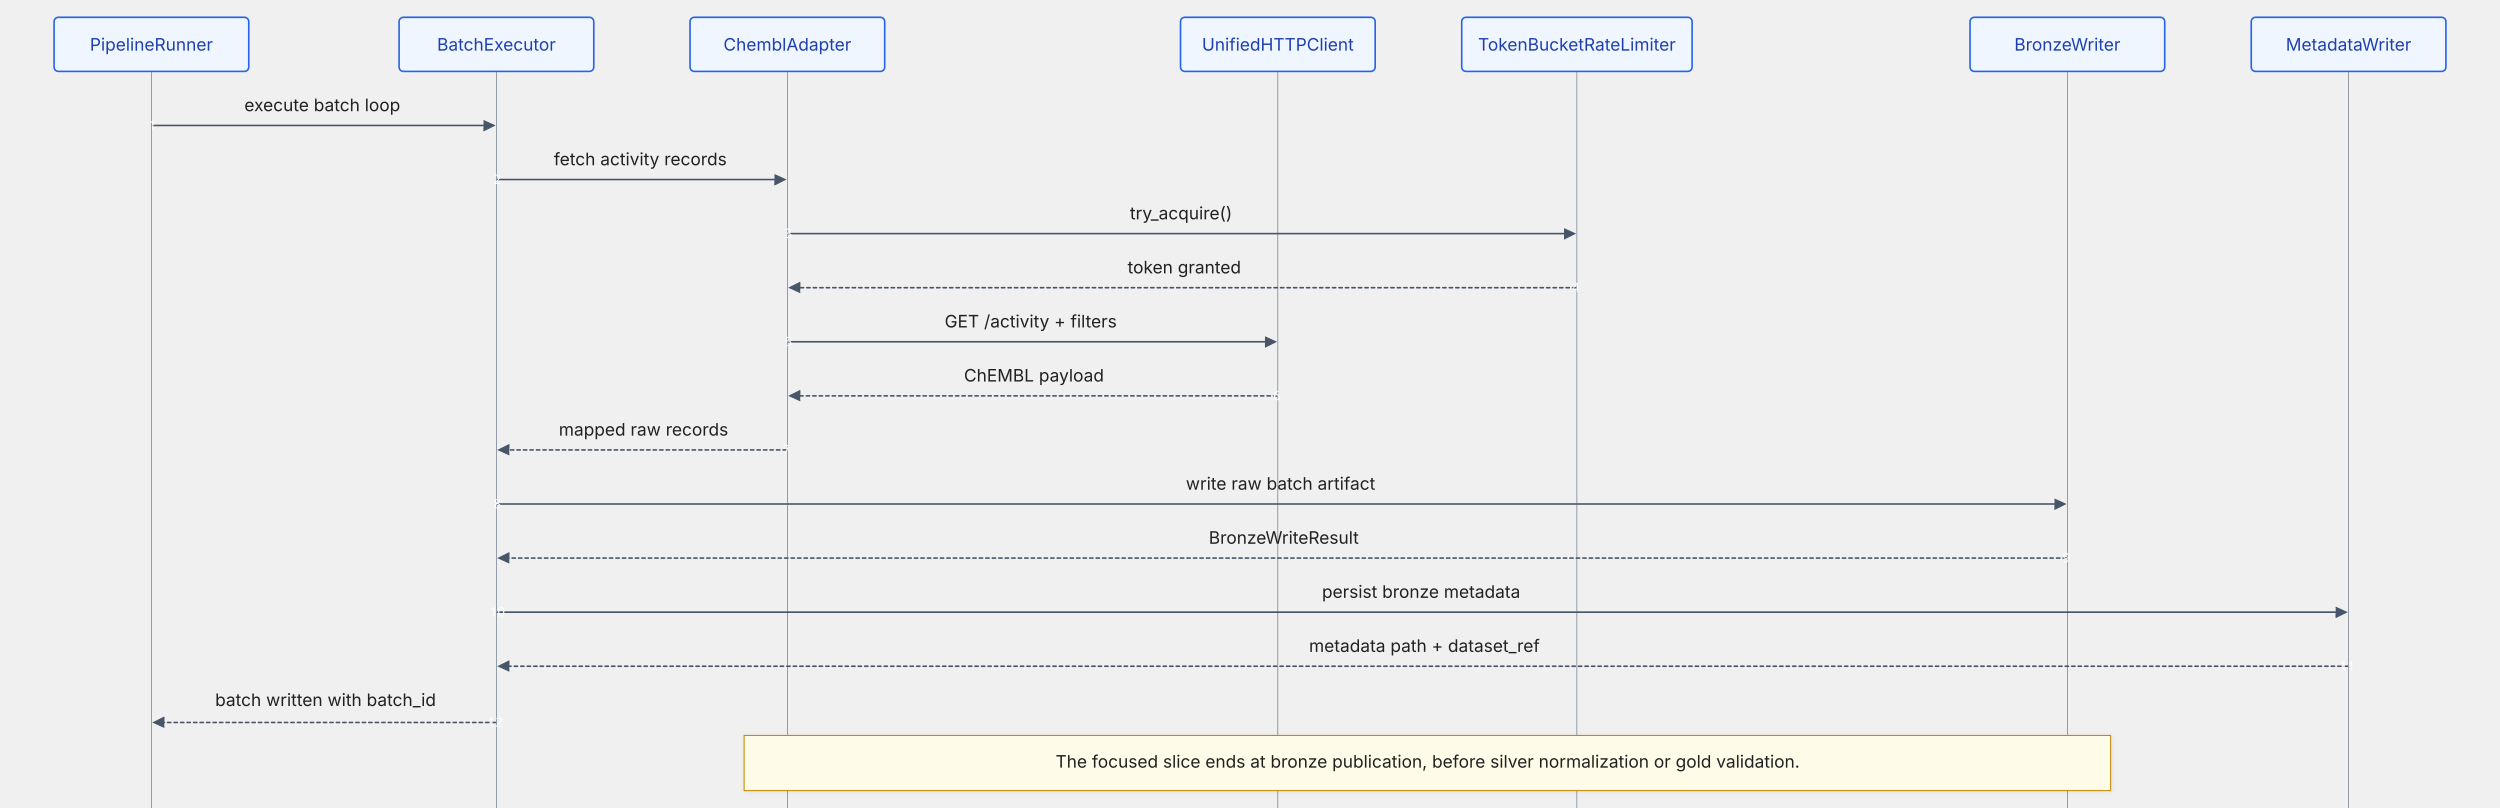
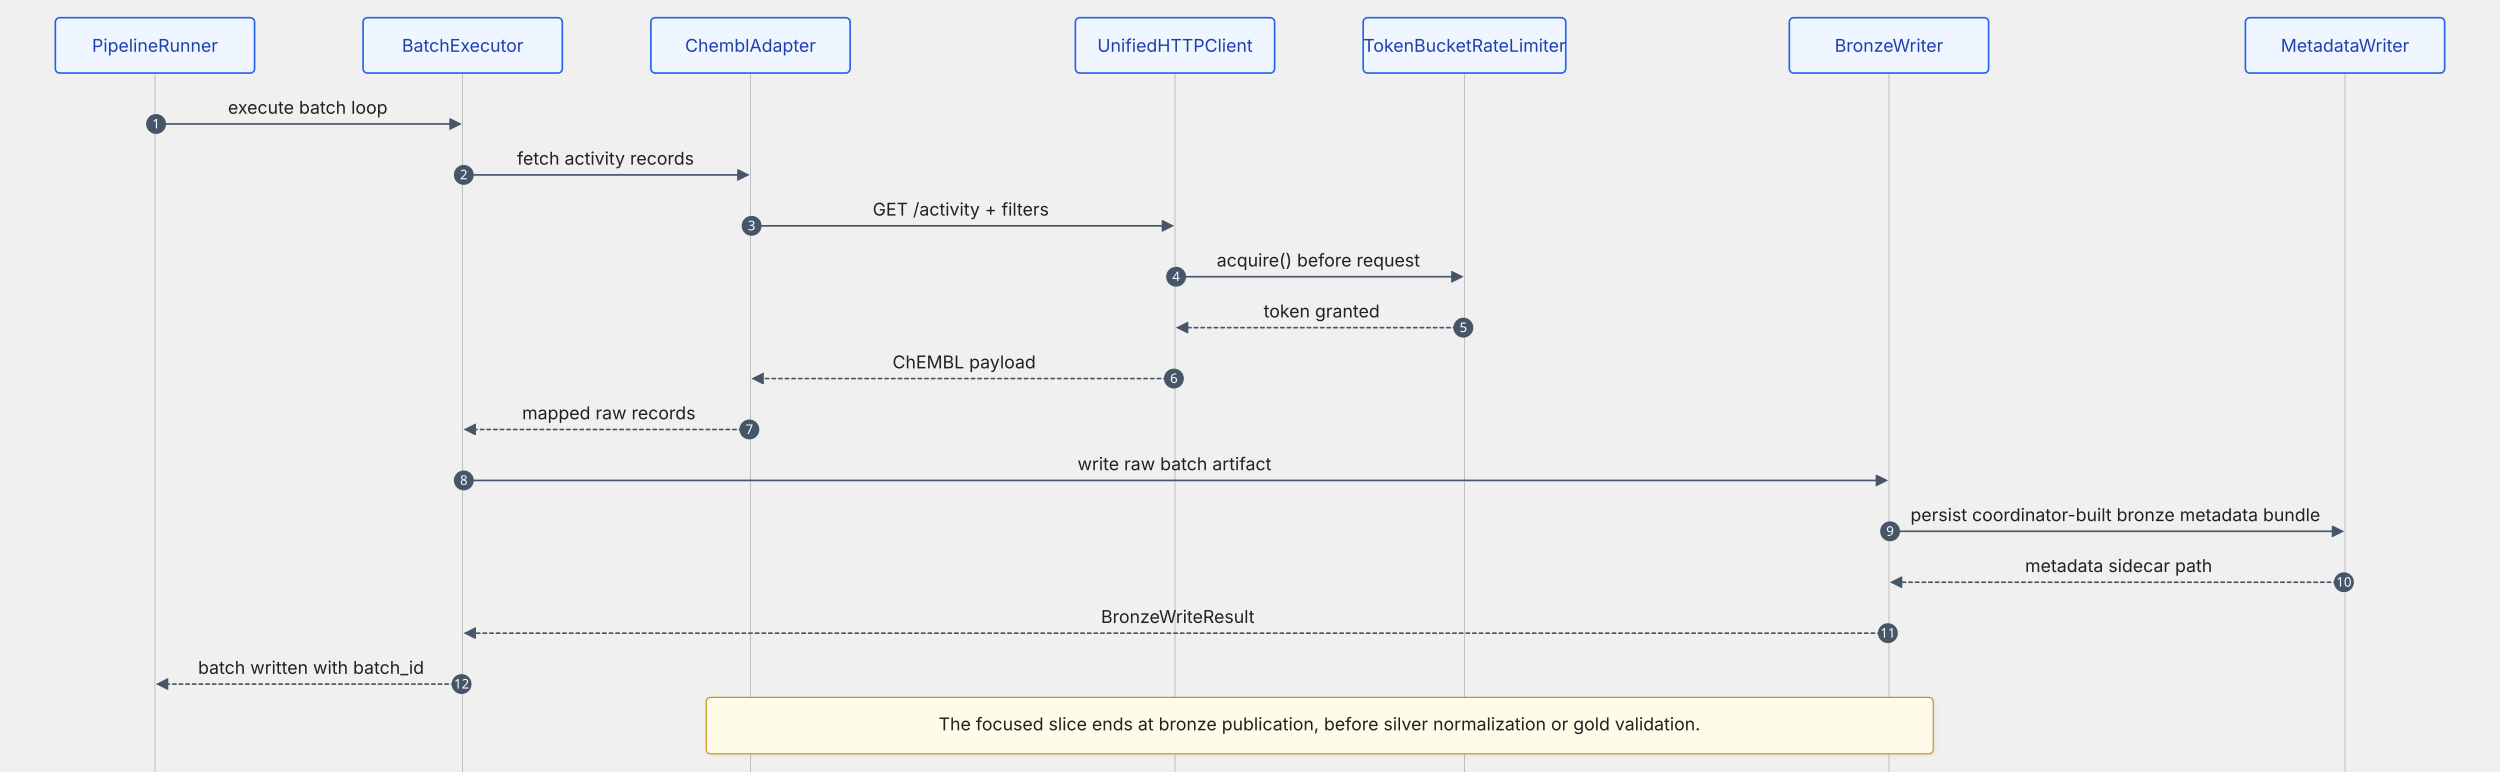
- <svg xmlns="http://www.w3.org/2000/svg" id="my-svg" width="100%" aria-roledescription="sequence" style="max-width:2311.5px;background-color:white" viewBox="-50 -16 2311.5 747">
-   <path id="actor6" stroke="#999" stroke-width=".5" d="M2121.5 50v1950" class="actor-line 200" />
+ <svg xmlns="http://www.w3.org/2000/svg" id="my-svg" width="100%" aria-roledescription="sequence" style="max-width:2258.5px;background-color:white" viewBox="-50 -16 2258.5 697">
+   <path id="actor6" stroke="#999" stroke-width=".5" d="M2068.5 5v1995" class="200" />
  <g id="root-6">
-     <rect width="180" height="50" x="2031.5" fill="#eaeaea" stroke="#666" class="actor actor-top" rx="3" ry="3" />
-     <text x="2121.5" y="25" alignment-baseline="central" class="actor actor-box" dominant-baseline="central" style="text-anchor:middle;font-size:16px;font-weight:400">
-       <tspan x="2121.5" dy="0">MetadataWriter</tspan>
+     <rect width="180" height="50" x="1978.5" fill="#eaeaea" stroke="#666" class="actor" rx="3" ry="3" />
+     <text x="2068.5" y="25" alignment-baseline="central" class="actor" dominant-baseline="central" style="text-anchor:middle;font-size:16px;font-weight:400">
+       <tspan x="2068.5" dy="0">MetadataWriter</tspan>
    </text>
  </g>
-   <path id="actor5" stroke="#999" stroke-width=".5" d="M1861.5 50v1950" class="actor-line 200" />
+   <path id="actor5" stroke="#999" stroke-width=".5" d="M1656.5 5v1995" class="200" />
  <g id="root-5">
-     <rect width="180" height="50" x="1771.5" fill="#eaeaea" stroke="#666" class="actor actor-top" rx="3" ry="3" />
-     <text x="1861.5" y="25" alignment-baseline="central" class="actor actor-box" dominant-baseline="central" style="text-anchor:middle;font-size:16px;font-weight:400">
-       <tspan x="1861.5" dy="0">BronzeWriter</tspan>
+     <rect width="180" height="50" x="1566.5" fill="#eaeaea" stroke="#666" class="actor" rx="3" ry="3" />
+     <text x="1656.5" y="25" alignment-baseline="central" class="actor" dominant-baseline="central" style="text-anchor:middle;font-size:16px;font-weight:400">
+       <tspan x="1656.5" dy="0">BronzeWriter</tspan>
    </text>
  </g>
-   <path id="actor4" stroke="#999" stroke-width=".5" d="M1408 50v1950" class="actor-line 200" />
+   <path id="actor4" stroke="#999" stroke-width=".5" d="M1273 5v1995" class="200" />
  <g id="root-4">
-     <rect width="213" height="50" x="1301.5" fill="#eaeaea" stroke="#666" class="actor actor-top" rx="3" ry="3" />
-     <text x="1408" y="25" alignment-baseline="central" class="actor actor-box" dominant-baseline="central" style="text-anchor:middle;font-size:16px;font-weight:400">
-       <tspan x="1408" dy="0">TokenBucketRateLimiter</tspan>
+     <rect width="183" height="50" x="1181.5" fill="#eaeaea" stroke="#666" class="actor" rx="3" ry="3" />
+     <text x="1273" y="25" alignment-baseline="central" class="actor" dominant-baseline="central" style="text-anchor:middle;font-size:16px;font-weight:400">
+       <tspan x="1273" dy="0">TokenBucketRateLimiter</tspan>
    </text>
  </g>
-   <path id="actor3" stroke="#999" stroke-width=".5" d="M1131.5 50v1950" class="actor-line 200" />
+   <path id="actor3" stroke="#999" stroke-width=".5" d="M1011.5 5v1995" class="200" />
  <g id="root-3">
-     <rect width="180" height="50" x="1041.5" fill="#eaeaea" stroke="#666" class="actor actor-top" rx="3" ry="3" />
-     <text x="1131.5" y="25" alignment-baseline="central" class="actor actor-box" dominant-baseline="central" style="text-anchor:middle;font-size:16px;font-weight:400">
-       <tspan x="1131.5" dy="0">UnifiedHTTPClient</tspan>
+     <rect width="180" height="50" x="921.5" fill="#eaeaea" stroke="#666" class="actor" rx="3" ry="3" />
+     <text x="1011.5" y="25" alignment-baseline="central" class="actor" dominant-baseline="central" style="text-anchor:middle;font-size:16px;font-weight:400">
+       <tspan x="1011.5" dy="0">UnifiedHTTPClient</tspan>
    </text>
  </g>
-   <path id="actor2" stroke="#999" stroke-width=".5" d="M678 50v1950" class="actor-line 200" />
+   <path id="actor2" stroke="#999" stroke-width=".5" d="M628 5v1995" class="200" />
  <g id="root-2">
-     <rect width="180" height="50" x="588" fill="#eaeaea" stroke="#666" class="actor actor-top" rx="3" ry="3" />
-     <text x="678" y="25" alignment-baseline="central" class="actor actor-box" dominant-baseline="central" style="text-anchor:middle;font-size:16px;font-weight:400">
-       <tspan x="678" dy="0">ChemblAdapter</tspan>
+     <rect width="180" height="50" x="538" fill="#eaeaea" stroke="#666" class="actor" rx="3" ry="3" />
+     <text x="628" y="25" alignment-baseline="central" class="actor" dominant-baseline="central" style="text-anchor:middle;font-size:16px;font-weight:400">
+       <tspan x="628" dy="0">ChemblAdapter</tspan>
    </text>
  </g>
-   <path id="actor1" stroke="#999" stroke-width=".5" d="M409 50v1950" class="actor-line 200" />
+   <path id="actor1" stroke="#999" stroke-width=".5" d="M368 5v1995" class="200" />
  <g id="root-1">
-     <rect width="180" height="50" x="319" fill="#eaeaea" stroke="#666" class="actor actor-top" rx="3" ry="3" />
-     <text x="409" y="25" alignment-baseline="central" class="actor actor-box" dominant-baseline="central" style="text-anchor:middle;font-size:16px;font-weight:400">
-       <tspan x="409" dy="0">BatchExecutor</tspan>
+     <rect width="180" height="50" x="278" fill="#eaeaea" stroke="#666" class="actor" rx="3" ry="3" />
+     <text x="368" y="25" alignment-baseline="central" class="actor" dominant-baseline="central" style="text-anchor:middle;font-size:16px;font-weight:400">
+       <tspan x="368" dy="0">BatchExecutor</tspan>
    </text>
  </g>
-   <path id="actor0" stroke="#999" stroke-width=".5" d="M90 50v1950" class="actor-line 200" />
+   <path id="actor0" stroke="#999" stroke-width=".5" d="M90 5v1995" class="200" />
  <g id="root-0">
-     <rect width="180" height="50" fill="#eaeaea" stroke="#666" class="actor actor-top" rx="3" ry="3" />
-     <text x="90" y="25" alignment-baseline="central" class="actor actor-box" dominant-baseline="central" style="text-anchor:middle;font-size:16px;font-weight:400">
+     <rect width="180" height="50" fill="#eaeaea" stroke="#666" class="actor" rx="3" ry="3" />
+     <text x="90" y="25" alignment-baseline="central" class="actor" dominant-baseline="central" style="text-anchor:middle;font-size:16px;font-weight:400">
      <tspan x="90" dy="0">PipelineRunner</tspan>
    </text>
  </g>
-   <style>#my-svg{font-size:16px;fill:#212121;}@keyframes edge-animation-frame{from{stroke-dashoffset:0;}}@keyframes dash{to{stroke-dashoffset:0;}}#my-svg .edge-animation-slow{stroke-dasharray:9,5!important;stroke-dashoffset:900;animation:dash 50s linear infinite;stroke-linecap:round;}#my-svg .edge-animation-fast{stroke-dasharray:9,5!important;stroke-dashoffset:900;animation:dash 20s linear infinite;stroke-linecap:round;}#my-svg .error-icon{fill:#552222;}#my-svg .error-text{fill:#552222;stroke:#552222;}#my-svg .edge-thickness-normal{stroke-width:1px;}#my-svg .edge-thickness-thick{stroke-width:3.5px;}#my-svg .edge-pattern-solid{stroke-dasharray:0;}#my-svg .edge-thickness-invisible{stroke-width:0;fill:none;}#my-svg .edge-pattern-dashed{stroke-dasharray:3;}#my-svg .edge-pattern-dotted{stroke-dasharray:2;}#my-svg .marker{fill:#475569;stroke:#475569;}#my-svg .marker.cross{stroke:#475569;}#my-svg svg{font-size:16px;}#my-svg p{margin:0;}#my-svg .actor{stroke:#2563eb;fill:#eff6ff;}#my-svg text.actor&gt;tspan{fill:#1e40af;stroke:none;}#my-svg .actor-line{stroke:#475569;}#my-svg .innerArc{stroke-width:1.5;stroke-dasharray:none;}#my-svg .messageLine0{stroke-width:1.5;stroke-dasharray:none;stroke:#475569;}#my-svg .messageLine1{stroke-width:1.5;stroke-dasharray:2,2;stroke:#475569;}#my-svg #arrowhead path{fill:#475569;stroke:#475569;}#my-svg .sequenceNumber{fill:#ffffff;}#my-svg #sequencenumber{fill:#475569;}#my-svg #crosshead path{fill:#475569;stroke:#475569;}#my-svg .messageText{fill:#212121;stroke:none;}#my-svg .labelBox{stroke:#2563eb;fill:#eff6ff;}#my-svg .labelText,#my-svg .labelText&gt;tspan{fill:#1e40af;stroke:none;}#my-svg .loopText,#my-svg .loopText&gt;tspan{fill:#475569;stroke:none;}#my-svg .loopLine{stroke-width:2px;stroke-dasharray:2,2;stroke:#2563eb;fill:#2563eb;}#my-svg .note{stroke:#ca8a04;fill:#fefce8;}#my-svg .noteText,#my-svg .noteText&gt;tspan{fill:#212121;stroke:none;}#my-svg .activation0{fill:#dbeafe;stroke:#2563eb;}#my-svg .activation1{fill:#dbeafe;stroke:#2563eb;}#my-svg .activation2{fill:#dbeafe;stroke:#2563eb;}#my-svg .actorPopupMenu{position:absolute;}#my-svg .actorPopupMenuPanel{position:absolute;fill:#eff6ff;box-shadow:0px 8px 16px 0px rgba(0,0,0,0.2);filter:drop-shadow(3px 5px 2px rgb(0 0 0 / 0.4));}#my-svg .actor-man line{stroke:#2563eb;fill:#eff6ff;}#my-svg .actor-man circle,#my-svg line{stroke:#2563eb;fill:#eff6ff;stroke-width:2px;}#my-svg :root{--mermaid-font-family:"trebuchet ms",verdana,arial,sans-serif;}/*
+   <style>#my-svg{font-size:16px;fill:#212121;}#my-svg .error-icon{fill:#552222;}#my-svg .error-text{fill:#552222;stroke:#552222;}#my-svg .edge-thickness-normal{stroke-width:2px;}#my-svg .edge-thickness-thick{stroke-width:3.5px;}#my-svg .edge-pattern-solid{stroke-dasharray:0;}#my-svg .edge-pattern-dashed{stroke-dasharray:3;}#my-svg .edge-pattern-dotted{stroke-dasharray:2;}#my-svg .marker{fill:#475569;stroke:#475569;}#my-svg .marker.cross{stroke:#475569;}#my-svg svg{font-size:16px;}#my-svg .actor{stroke:#2563eb;fill:#eff6ff;}#my-svg text.actor&gt;tspan{fill:#1e40af;stroke:none;}#my-svg .actor-line{stroke:#475569;}#my-svg .messageLine0{stroke-width:1.5;stroke-dasharray:none;stroke:#475569;}#my-svg .messageLine1{stroke-width:1.5;stroke-dasharray:2,2;stroke:#475569;}#my-svg #arrowhead path{fill:#475569;stroke:#475569;}#my-svg .sequenceNumber{fill:#ffffff;}#my-svg #sequencenumber{fill:#475569;}#my-svg #crosshead path{fill:#475569;stroke:#475569;}#my-svg .messageText{fill:#212121;stroke:none;}#my-svg .labelBox{stroke:#2563eb;fill:#eff6ff;}#my-svg .labelText,#my-svg .labelText&gt;tspan{fill:#1e40af;stroke:none;}#my-svg .loopText,#my-svg .loopText&gt;tspan{fill:#475569;stroke:none;}#my-svg .loopLine{stroke-width:2px;stroke-dasharray:2,2;stroke:#2563eb;fill:#2563eb;}#my-svg .note{stroke:#ca8a04;fill:#fefce8;}#my-svg .noteText,#my-svg .noteText&gt;tspan{fill:#212121;stroke:none;}#my-svg .activation0{fill:#dbeafe;stroke:#2563eb;}#my-svg .activation1{fill:#dbeafe;stroke:#2563eb;}#my-svg .activation2{fill:#dbeafe;stroke:#2563eb;}#my-svg .actorPopupMenu{position:absolute;}#my-svg .actorPopupMenuPanel{position:absolute;fill:#eff6ff;box-shadow:0px 8px 16px 0px rgba(0,0,0,0.2);filter:drop-shadow(3px 5px 2px rgb(0 0 0 / 0.4));}#my-svg .actor-man line{stroke:#2563eb;fill:#eff6ff;}#my-svg .actor-man circle,#my-svg line{stroke:#2563eb;fill:#eff6ff;stroke-width:2px;}#my-svg :root{--mermaid-font-family:"trebuchet ms",verdana,arial,sans-serif;}/*
 * Пользовательские стили диаграмм BioETL (структурированная копия)
 * Источник: custom.css
 * Цель: сгруппировать правила по типам элементов и документировать назначение каждого CSS-параметра.
 */

/* =========================================================
 * 1) Глобальная типографика и базовое поведение текста
 * ========================================================= */
svg {
    /* Задаёт основной стек шрифтов для всего текста в SVG. */
    font-family: Inter, -apple-system, BlinkMacSystemFont, 'Segoe UI', Roboto,
    Oxygen, Ubuntu, sans-serif;
}



/* =========================================================
 * 2) Общая геометрия узлов (для нескольких типов диаграмм)
 * ========================================================= */
.node rect,
.node circle,
.node ellipse,
.node polygon,
.node path {
    /* Единая толщина контура для фигур узлов. */
    stroke-width: 1.5px !important;
    /* Скругляет углы по горизонтали для более мягкого вида. */
    rx: 8;
    /* Скругляет углы по вертикали в паре с rx. */
    ry: 8;
    /* Добавляет лёгкую тень и отделяет узлы от фона. */
    filter:  none; /*  drop-shadow(0px 1px 2px rgba(0, 0, 0, 0.05));*/
}

/* =========================================================
 * 3) Контейнеры subgraph / cluster
 * ========================================================= */
.cluster rect,
.cluster path {
    /* Увеличивает радиус углов у контейнеров-групп. */
    rx: 10;
    /* Поддерживает симметрию скругления по вертикали. */
    ry: 10;
    /* Нейтральная заливка контейнера для снижения визуального шума. */
    fill: #f8fafc;
    /* Приглушённая обводка, чтобы границы были заметны, но не доминировали. */
    stroke: #94a3b8;
    /* Толщина границы контейнера в тон большинству узлов. */
    stroke-width: 1.5px;
    /* Убирает пунктир у рамок контейнеров. */
    stroke-dasharray: none;
    /* Делает фон контейнера полностью непрозрачным. */
    fill-opacity: 1;
    /* Отключает тень контейнера, чтобы акцент оставался на узлах. */
    filter: none;
}

.cluster text {
    /* Нормальный вес шрифта для заголовков групп. */
    font-weight: 400;
    /* Увеличенный размер заголовка относительно текста узлов. */
    font-size: 16px;
}

/* =========================================================
 * 4) Стили линий связей (edges/links)
 * ========================================================= */
.edgePath .path {
    /* Делает основные ребра более заметными в плотных графах. */
    stroke-width: 2.5px;
    /* Скругляет соединения сегментов линий. */
    stroke-linejoin: round;
    /* Скругляет окончания линий. */
    stroke-linecap: round;
}

.edgePath path,
.flowchart-link,
.relation,
.messageLine0,
.messageLine1,
.transition path {
    /* Унифицированные скруглённые соединения для всех типов линий. */
    stroke-linejoin: round;
    /* Унифицированные скруглённые окончания для всех типов линий. */
    stroke-linecap: round;
}

.transition path {
    /* Выравнивает толщину переходов state diagram с основными ребрами. */
    stroke-width: 2.5px;
}

/* =========================================================
 * 5) Подписи ребер и fallback-текст
 * ========================================================= */
.edgeLabel {
    /* Компактный размер шрифта для подписей на связях. */
    font-size: 12px;
    /* Плотная межстрочность для экономии места. */
    line-height: 1.1;
    /* Базовый непрозрачный фон под подписью. */
    background-color: #ffffff;
    /* Небольшие внутренние отступы вокруг текста. */
    padding: 1px 3px;
    /* Мягкое скругление фона подписи. */
    border-radius: 2px;
}

.edgeLabel span,
.edgeLabel p,
text.fo-fallback {
    /* Принудительный тёмный fill для контраста в SVG-рендерах. */
    fill: #111827 !important;
    /* Принудительный тёмный цвет для HTML-подписей. */
    color: #111827 !important;
    /* Полная непрозрачность текста. */
    opacity: 1 !important;
    /* Компактная межстрочность для многострочных подписей. */
    line-height: 1.1;
    /* Убирает стандартные внешние отступы HTML-параграфов. */
    margin: 0;
    /* Убирает стандартные внутренние отступы HTML-параграфов. */
    padding: 0;
}

.edgeLabel .labelBkg,
.labelBkg {
    /* Жёстко задаёт белый фон под текстом подписей. */
    background-color: #ffffff !important;
    /* Делает фон полностью непрозрачным во всех просмотрщиках. */
    opacity: 1 !important;
}

.edgeLabel rect {
    /* Переопределяет полупрозрачный фон по умолчанию у Mermaid. */
    opacity: 1 !important;
    /* Жёстко фиксирует белую заливку прямоугольника под подписью. */
    fill: #ffffff !important;
}

/* =========================================================
 * 6) Элементы sequence diagram
 * ========================================================= */
.actor {
    /* Толщина границы actor-блоков. */
    stroke-width: 1.5px;
    /* Скругление углов actor-блоков по горизонтали. */
    rx: 4;
    /* Скругление углов actor-блоков по вертикали. */
    ry: 4;
}

.messageLine0,
.messageLine1 {
    /* Толщина линий сообщений в sequence diagram. */
    stroke-width: 1.6px;
}

.messageText {
    /* Базовый размер текста сообщений. */
    font-size: 13px;
}

.activation0 {
    /* Более тонкая линия activation bar, чтобы не перегружать схему. */
    stroke-width: 1px;
}

.note {
    /* Скругление углов заметки по горизонтали. */
    rx: 4;
    /* Скругление углов заметки по вертикали. */
    ry: 4;
    /* Тонкая граница для вторичных блоков. */
    stroke-width: 1px;
    /* Лёгкая тень для визуального отделения заметок. */
    filter: drop-shadow(1px 1px 2px rgba(0, 0, 0, 0.06));
}

/* =========================================================
 * 7) Базовые элементы class diagram
 * ========================================================= */
g.classGroup rect {
    /* Скругление углов class box по горизонтали. */
    rx: 10;
    /* Скругление углов class box по вертикали. */
    ry: 10;
    /* Толщина границы class box. */
    stroke-width: 1.5px;
    /* Мягкая тень у class box без агрессивного контраста. */
    filter: drop-shadow(1px 1px 2px rgba(0, 0, 0, 0.06));
}

g.classGroup text {
    /* Базовый размер текста внутри class diagram. */
    font-size: 14px;
    padding: 10px 10px;
}

g.classGroup line {
    /* Толщина внутренних разделителей класса. */
    stroke-width: 1px;
}

.relation {
    /* Толщина связей между классами на уровне основных ребер. */
    stroke-width: 2.5px;
}

/* =========================================================
 * 8) Типографика HTML-лейблов class diagram
 * ========================================================= */
g.label-group .nodeLabel {
    /* Увеличенный размер названия класса для иерархии. */
    font-size: 16px !important;
    /* Полужирный акцент на имени класса. */
    font-weight: 200 !important;
    /* Лёгкое межбуквенное расстояние для читаемости заголовка. */
    letter-spacing: 0.01em;
}

g.annotation-group .nodeLabel {
    /* Уменьшенный размер для стереотипов/аннотаций. */
    font-size: 11px !important;
    /* Курсив для визуального отделения аннотаций. */
    font-style: italic !important;
    /* Небольшое ослабление контраста вторичного текста. */
    opacity: 0.8;
}

g.members-group .nodeLabel,
g.methods-group .nodeLabel {
    /* Компактный размер для атрибутов и методов. */
    font-size: 12px !important;
    /* Нормальный вес шрифта для плотного структурного текста. */
    font-weight: 400 !important;
}

/* =========================================================
 * 9) Помощники размеров foreignObject (class/flowchart)
 * ========================================================= */
g.members-group foreignObject,
g.methods-group foreignObject {
    /* Минимальная высота областей members/methods. */
    min-height: 40px;
}

.node foreignObject &gt; div,
g.classGroup foreignObject &gt; div {
    /* Стабилизирует вычисление размеров с учётом отступов/границ. */
    box-sizing: border-box;
}

.node.size-sm foreignObject &gt; div {
    /* Минимальная высота для малого размерного уровня узла. */
    min-height: 80px;
    /* Минимальная ширина для малого размерного уровня узла. */
    min-width: 180px;
}

.node.size-md foreignObject &gt; div {
    /* Минимальная высота для среднего размерного уровня узла. */
    min-height: 140px;
    /* Минимальная ширина для среднего размерного уровня узла. */
    min-width: 260px;
}

.node.size-lg foreignObject &gt; div {
    /* Минимальная высота для большого размерного уровня узла. */
    min-height: 200px;
    /* Минимальная ширина для большого размерного уровня узла. */
    min-width: 340px;
}

/* =========================================================
 * 10) Элементы state diagram
 * ========================================================= */
g.stateGroup rect {
    /* Скругление углов контейнеров состояний по горизонтали. */
    rx: 8;
    /* Скругление углов контейнеров состояний по вертикали. */
    ry: 8;
}

.statediagram-state rect {
    /* Скругление углов узлов состояния по горизонтали. */
    rx: 8;
    /* Скругление углов узлов состояния по вертикали. */
    ry: 8;
    /* Толщина границы узла состояния. */
    stroke-width: 1.5px;
    /* Лёгкая тень для визуального отделения state box. */
    filter: drop-shadow(1px 2px 3px rgba(0, 0, 0, 0.08));
}

/* =========================================================
 * 11) Элементы ER diagram
 * ========================================================= */
.er.entityBox {
    /* Толщина границы сущности ER-диаграммы. */
    stroke-width: 1.5px;
    /* Скругление углов сущности по горизонтали. */
    rx: 4;
    /* Скругление углов сущности по вертикали. */
    ry: 4;
    /* Лёгкая тень для отделения блоков сущностей. */
    filter: drop-shadow(1px 2px 3px rgba(0, 0, 0, 0.08));
}

/* =========================================================
 * 12) Узлы mindmap
 * ========================================================= */
.mindmap-node rect,
.mindmap-node circle {
    /* Толщина контура узлов mindmap. */
    stroke-width: 1.5px;
    /* Чуть более выраженная тень для плотных радиальных веток. */
    filter: drop-shadow(1px 2px 2px rgba(0, 0, 0, 0.1));
}

/* =========================================================
 * 13) Маркеры стрелок
 * ========================================================= */
marker path {
    /* Единый нейтральный цвет наконечников стрелок. */
    fill: #475569;
}

/* =========================================================
 * 14) Цветовая карта архитектурных слоёв (fallback-селекторы)
 * ========================================================= */
[id*="Domain"] &gt; rect,
[id*="Domain"] &gt; path {
    /* Цвет фона для доменного слоя. */
    fill: #f5f3ff !important;
    /* Цвет границы для доменного слоя. */
    stroke: #7c3aed !important;
}

.cluster[id*="Domain"] &gt; rect,
.cluster[id*="Domain"] &gt; path {
    fill: #ffffff !important;
}

[id*="Application"] &gt; rect,
[id*="Application"] &gt; path {
    /* Цвет фона для application-слоя. */
    fill: #f0fdf4 !important;
    /* Цвет границы для application-слоя. */
    stroke: #16a34a !important;
}

.cluster[id*="Application"] &gt; rect,
.cluster[id*="Application"] &gt; path {
    fill: #ffffff !important;
}

[id*="Infrastructure"] &gt; rect,
[id*="Infrastructure"] &gt; path {
    /* Цвет фона для infrastructure-слоя. */
    fill: #fff1f2 !important;
    /* Цвет границы для infrastructure-слоя. */
    stroke: #dc2626 !important;
}

.cluster[id*="Infrastructure"] &gt; rect,
.cluster[id*="Infrastructure"] &gt; path {
    fill: #ffffff !important;
}

[id*="Composition"] &gt; rect,
[id*="Composition"] &gt; path {
    /* Цвет фона для composition-слоя. */
    fill: #fff7ed !important;
    /* Цвет границы для composition-слоя. */
    stroke: #f59e0b !important;
}

.cluster[id*="Composition"] &gt; rect,
.cluster[id*="Composition"] &gt; path {
    fill: #ffffff !important;
}

[id*="Interfaces"] &gt; rect,
[id*="Interfaces"] &gt; path {
    /* Цвет фона для слоя интерфейсов. */
    fill: #eff6ff !important;
    /* Цвет границы для слоя интерфейсов. */
    stroke: #2563eb !important;
}

.cluster[id*="Interfaces"] &gt; rect,
.cluster[id*="Interfaces"] &gt; path {
    fill: #ffffff !important;
}

[id*="External"] &gt; rect,
[id*="External"] &gt; path {
    /* Цвет фона для внешних систем. */
    fill: #f1f5f9 !important;
    /* Цвет границы для внешних систем. */
    stroke: #64748b !important;
}

.cluster[id*="External"] &gt; rect,
.cluster[id*="External"] &gt; path {
    fill: #ffffff !important;
}

/* Белая подложка под подписи всех архитектурных/medallion слоёв */
g.cluster[id*="Domain"] .cluster-label foreignObject &gt; div,
g.cluster[id*="Application"] .cluster-label foreignObject &gt; div,
g.cluster[id*="Infrastructure"] .cluster-label foreignObject &gt; div,
g.cluster[id*="Composition"] .cluster-label foreignObject &gt; div,
g.cluster[id*="Interfaces"] .cluster-label foreignObject &gt; div,
g.cluster[id*="External"] .cluster-label foreignObject &gt; div,
g.cluster[id*="Bronze"] .cluster-label foreignObject &gt; div,
g.cluster[id*="Silver"] .cluster-label foreignObject &gt; div,
g.cluster[id*="Gold"] .cluster-label foreignObject &gt; div,
g.cluster[id*="Quarantine"] .cluster-label foreignObject &gt; div {
    background: #ffffff !important;
    padding: 0 6px !important;
    border-radius: 4px;
}

/* Fallback для рендеров без foreignObject: не рисуем толстую обводку */
g.cluster[id*="Domain"] .cluster-label text.fo-fallback,
g.cluster[id*="Application"] .cluster-label text.fo-fallback,
g.cluster[id*="Infrastructure"] .cluster-label text.fo-fallback,
g.cluster[id*="Composition"] .cluster-label text.fo-fallback,
g.cluster[id*="Interfaces"] .cluster-label text.fo-fallback,
g.cluster[id*="External"] .cluster-label text.fo-fallback,
g.cluster[id*="Bronze"] .cluster-label text.fo-fallback,
g.cluster[id*="Silver"] .cluster-label text.fo-fallback,
g.cluster[id*="Gold"] .cluster-label text.fo-fallback,
g.cluster[id*="Quarantine"] .cluster-label text.fo-fallback {
    fill: #111827 !important;
    stroke: none !important;
}

/* =========================================================
 * 15) Цветовая карта слоёв Medallion
 * ========================================================= */
[id*="Bronze"] &gt; rect,
[id*="Bronze"] &gt; path {
    /* Цвет фона Bronze-слоя. */
    fill: #fff7ed !important;
    /* Цвет границы Bronze-слоя. */
    stroke: #f59e0b !important;
}

[id*="Silver"] &gt; rect,
[id*="Silver"] &gt; path {
    /* Цвет фона Silver-слоя. */
    fill: #f8fafc !important;
    /* Цвет границы Silver-слоя. */
    stroke: #475569 !important;
}

[id*="Gold"] &gt; rect,
[id*="Gold"] &gt; path {
    /* Цвет фона Gold-слоя. */
    fill: #fefce8 !important;
    /* Цвет границы Gold-слоя. */
    stroke: #ca8a04 !important;
}

[id*="Quarantine"] &gt; rect,
[id*="Quarantine"] &gt; path {
    /* Цвет фона для карантинных/проблемных потоков данных. */
    fill: #ffe4e6 !important;
    /* Цвет границы для карантинных/проблемных потоков данных. */
    stroke: #e11d48 !important;
}
/* Нормализует вес текста в узлах и заголовках слоёв (без полужирного акцента). */
.node .label text,
.node .label tspan,
.node .label .nodeLabel,
text.fo-fallback {
    stroke: none !important;
    stroke-width: 0 !important;
    fill: #111827 !important;
    font-weight: 400 !important;
}
/* Single text layer (fallback-only) */
text.fo-fallback {
    display: inline !important;
}

foreignObject {
    display: none !important;
}/* bioetl-inject */#my-svg .edgeLabel rect{opacity:1!important;fill:#ffffff!important}#my-svg .labelBkg{background-color:#ffffff!important;opacity:1!important}#my-svg .edgeLabel .labelBkg{background-color:#ffffff!important;opacity:1!important}#my-svg .edgeLabel{font-size:12px;line-height:1.1;padding:1px 3px}#my-svg .edgeLabel span{color:#111827!important;fill:#111827!important;opacity:1!important;line-height:1.1;margin:0;padding:0}#my-svg .edgeLabel p{color:#111827!important;fill:#111827!important;opacity:1!important;line-height:1.1;margin:0;padding:0}#my-svg text.fo-fallback{color:#111827!important;fill:#111827!important;opacity:1!important}</style>
  <defs>
    <symbol id="computer">
      <path d="M1 1v6.5h10V1zm9 5.5H2V2h8zm-5.114 3 .233-.5h1.762l.234.5zM12 11H0l1-3h1.052l-.665 2h9.225l-.648-2H11zM9.5 6h-7V2.5h7z" />
    </symbol>
  </defs>
  <defs>
    <symbol id="database" fill-rule="evenodd" clip-rule="evenodd">
      <path d="m6.129 0 .128.003.128.002.126.004.126.005.124.006.124.008.123.008.12.009.121.01.12.012.118.012.116.013.116.014.114.016.113.016.111.017.11.018.109.019.106.02.106.02.104.021.102.023.101.023.099.024.097.025.095.026L9.18.4l.091.027.09.028.088.029.086.029.084.03.081.03.08.032.078.032.075.033.037.017.036.016.036.017.035.017.034.018.034.017.034.018.033.017.032.018.032.018.031.018.03.018.03.019.029.018.029.019.027.018.028.02.026.019.026.019.026.019.025.02.024.019.023.02.023.02.022.02.021.02.021.02.02.02.02.02.018.021.018.02.017.021.016.021.016.021.015.021.015.021.013.021.013.021.012.022.012.021.01.022.01.022.01.022.008.021.007.022.007.022.006.022.006.023.004.022.004.022.003.023.002.022v.023L11 1.75v8.523l-.001.022-.002.023-.003.022-.004.023-.004.022-.006.022-.006.022-.006.022-.008.022-.009.022-.009.022-.01.021-.01.022-.012.021-.012.022-.013.021-.013.021-.015.021-.015.021-.016.021-.016.021-.017.02-.018.021-.019.02-.019.021-.02.02-.02.02-.022.02-.022.02-.023.02-.023.02-.024.02-.025.019-.026.02-.026.019-.026.019-.028.019-.027.019-.029.018-.029.019-.03.018-.03.018-.031.018-.032.018-.032.018-.033.018-.034.017-.034.018-.034.017-.035.017-.036.017-.036.017-.037.016-.075.033-.078.032-.08.032-.081.03-.084.03-.086.03-.088.028-.09.028-.091.027-.094.027-.095.025-.097.025-.099.024-.1.023-.103.023-.104.021-.106.02-.107.02-.108.02-.11.018-.111.017-.113.016-.114.015-.116.014-.116.014-.118.012-.12.011-.12.01-.121.01-.123.008-.124.007-.124.006-.126.005-.126.004-.128.003-.128.002h-.258l-.128-.002-.127-.003-.127-.004-.125-.005-.125-.006-.123-.007-.123-.008-.121-.01-.121-.01-.119-.011-.118-.012-.117-.014-.115-.014-.114-.015-.113-.016-.112-.017-.11-.018-.108-.02-.107-.02-.106-.02-.104-.021-.102-.023-.1-.023-.1-.024-.097-.025-.095-.025-.094-.027-.092-.027-.089-.028-.088-.028-.086-.03-.084-.03-.082-.03-.079-.032-.078-.032-.075-.033-.037-.016-.036-.017-.036-.017-.035-.017-.035-.017-.034-.018-.033-.017-.033-.018-.032-.018-.032-.018-.03-.018-.031-.018-.03-.018-.029-.019-.029-.018-.028-.02-.027-.018-.027-.02-.026-.018-.025-.02-.025-.02-.024-.019-.023-.02-.023-.02-.022-.02-.021-.02-.021-.02-.02-.02-.02-.02-.018-.021-.018-.02-.017-.021-.016-.021-.016-.021-.015-.021-.015-.021-.013-.021-.013-.021-.012-.022-.012-.021-.01-.022-.01-.021-.01-.022-.008-.022-.007-.022-.007-.022-.006-.022-.005-.022-.005-.022-.003-.023-.003-.022-.002-.023L1 10.273 1 10.25V1.728l.002-.023.002-.022.003-.023.003-.022.005-.022.005-.023.006-.022.007-.022.007-.022.009-.021.009-.022.01-.022.01-.021.012-.022.012-.022.013-.021.013-.021.015-.021.015-.021.016-.021.016-.021.017-.02.018-.021.018-.02.02-.021.02-.02.02-.02.022-.02.022-.02.023-.02.023-.02.024-.02.025-.019.025-.02.026-.019.027-.019.027-.019.028-.019.029-.018.029-.019.03-.018.03-.018.031-.018.032-.018.032-.018.033-.018.033-.017.034-.017.035-.018.035-.017.036-.017.036-.016.037-.017.075-.033.078-.032.08-.031.081-.031.084-.03.086-.03.088-.028.09-.028L2.82.4l.094-.026.095-.026.098-.025.098-.024.101-.023.102-.023.104-.021.106-.02.107-.02.108-.02.11-.017.112-.017.113-.016.114-.016.115-.014.117-.013.118-.012.119-.012.12-.01.122-.01.123-.007.123-.008.125-.006.125-.005.127-.004.127-.002L5.871 0 6 0zM1.5 10.25v.015l.002.011.002.011.003.01.003.012.003.01.005.012.004.011.006.011.006.012.006.011.008.012.008.012.008.011.01.012.009.012.01.012.011.013.012.012.012.013.026.024.028.025.03.025.033.026.035.025.038.026.04.026.041.026.044.026.046.026.049.026.051.025.053.026.055.026.057.026.059.025.062.026.063.025.066.025.067.025.07.024.072.024.073.024.076.023.078.024.08.022.081.023.084.021.085.022.088.02.089.021.092.02.093.019.095.018.097.018.099.017.1.017.103.015.104.015.106.015.108.013.11.013.11.012.114.01.115.01.116.01.118.007.12.008.122.006.123.005.124.004.127.002.128.002L6 11.5h.13l.129-.003.127-.002.125-.004.123-.006.122-.006.12-.007.119-.008.117-.009.115-.01.113-.01.112-.013.11-.013.108-.013.106-.014.105-.016.103-.015.1-.017.1-.017.097-.018.095-.019.094-.019.091-.02.09-.02.087-.021.086-.022.084-.022.082-.022.08-.023.077-.023.076-.024.074-.024.072-.024.069-.025.068-.025.066-.025.063-.025.061-.025.059-.026.057-.026.055-.026.053-.026.05-.026.049-.025.046-.027.044-.026.041-.025.04-.026.037-.026.035-.026.032-.025.03-.026.028-.025.026-.025.011-.012.012-.012.01-.012.01-.012.01-.012.009-.012.008-.012.008-.012.007-.012.006-.011.006-.012.005-.011.005-.011.004-.011.003-.011.003-.011.002-.011.002-.011v-.01l.001-.011V8.187l-.038.027-.04.027-.042.027-.042.026-.044.026-.045.026-.046.026-.048.025-.048.025-.05.024-.051.025-.053.024-.053.023-.054.024-.056.023-.057.022-.057.023-.06.022-.06.021-.06.021-.062.021-.063.02-.064.02-.065.02-.066.02-.067.019-.068.018-.069.019-.07.017-.07.018-.072.017-.072.016-.073.016-.074.016-.075.015-.076.015-.076.014-.077.014-.078.013-.08.013L8 9.028l-.08.012-.081.011-.082.011-.082.01-.083.01-.084.01-.084.009-.085.009-.085.008-.087.007-.086.007-.088.007-.087.006-.089.005-.089.005-.09.004-.089.004-.09.003-.091.003-.091.002-.092.001-.092.001h-.185l-.092-.001-.092-.001-.091-.002-.091-.003-.091-.003-.09-.004-.089-.004-.089-.005-.088-.005-.088-.006-.087-.007-.087-.007-.086-.007-.085-.008-.085-.009-.085-.009-.083-.01-.083-.01-.083-.01-.081-.011-.081-.011L4 9.028l-.08-.013-.078-.013-.078-.013-.077-.014-.077-.014-.075-.015-.075-.015-.074-.016-.073-.016-.073-.016-.071-.017-.071-.018-.07-.017-.068-.019-.068-.018-.067-.02-.066-.018-.065-.02-.064-.02-.063-.021-.062-.021-.061-.021-.06-.022-.059-.021-.058-.023-.056-.022-.056-.023-.055-.024-.053-.023-.052-.024-.051-.025-.05-.024-.049-.025-.047-.025-.047-.026-.045-.026-.043-.026-.043-.026-.041-.027-.04-.027-.039-.027zm0-2.827v.016l.002.01.002.011.003.011.003.011.003.011.005.011.004.011.006.012.006.011.006.012.008.012.008.011.008.012.01.012.009.012.01.012.011.012.012.012.012.012.026.025.028.025.03.025.033.026.035.025.038.026.04.026.041.026.044.026.046.026.049.026.051.026.053.026.055.025.057.026.059.026.062.025.063.025.066.025.067.025.07.024.072.024.073.024.076.024.078.023.08.022.081.023.084.022.085.021.088.021.089.02.092.02.093.019.095.018.097.018.099.017.1.017.103.016.104.015.106.014.108.013.11.013.11.012.114.011.115.01.116.009.118.008.12.007.122.006.123.005.124.004.127.003.128.001.129.001h.13l.129-.002.127-.003.125-.004.123-.005.122-.006.12-.008.119-.008.117-.009.115-.01.113-.01.112-.013.11-.012.108-.014.106-.014.105-.015.103-.016.1-.017.1-.017.097-.018.095-.019.094-.019.091-.02.09-.02.087-.021.086-.022.084-.022.082-.022.08-.023.077-.023.076-.024.074-.024.072-.024.069-.025.068-.024.066-.025.063-.026.061-.025.059-.026.057-.026.055-.026.053-.026.05-.026.049-.026.046-.026.044-.026.041-.026.04-.026.037-.025.035-.026.032-.026.03-.025.028-.025.026-.025.011-.012.012-.012.01-.013.01-.012.01-.012.009-.012.008-.012.008-.011.007-.012.006-.012.006-.01.005-.012.005-.012.004-.01.003-.012.003-.01.002-.011.002-.011v-.01l.001-.011v-2.07l-.038.027-.04.027-.042.027-.042.026-.044.027-.045.025-.046.026-.048.025-.048.025-.05.025-.051.024-.053.024-.053.024-.054.023-.056.023-.057.023-.057.022-.06.022-.06.022-.06.021-.062.021-.063.02-.064.02-.065.02-.066.02-.067.018-.068.019-.069.018-.07.018-.07.017-.072.017-.072.016-.073.017-.074.015-.075.015-.076.015-.076.014-.077.014-.078.014-.08.013L8 6.194l-.08.012-.081.012-.082.011-.082.01-.083.01-.084.01-.084.009-.085.008-.085.008-.087.008-.086.007-.088.006-.087.006-.089.006-.089.004-.09.005-.089.003-.09.004-.091.002-.091.002-.092.002-.092.001h-.185l-.092-.001-.092-.002-.091-.002-.091-.002-.091-.004-.09-.003-.089-.005-.089-.004-.088-.006-.088-.006L4.92 6.3l-.087-.007-.086-.008-.085-.008-.085-.008-.085-.009-.083-.01-.083-.01-.083-.01-.081-.011-.081-.012L4 6.194l-.08-.012-.078-.013-.078-.014-.077-.014-.077-.014-.075-.015-.075-.015-.074-.015-.073-.017-.073-.016-.071-.017-.071-.017-.07-.018-.068-.018-.068-.019-.067-.019-.066-.019-.065-.02-.064-.02-.063-.02-.062-.021-.061-.022-.06-.021-.059-.022-.058-.022-.056-.023-.056-.023-.055-.023-.053-.023-.052-.025-.051-.024-.05-.025-.049-.025-.047-.025-.047-.026-.045-.025-.043-.027-.043-.026-.041-.027-.04-.027-.039-.027zm0-2.833v.016l.002.01.002.011.003.011.003.01.003.012.005.011.004.011.006.012.006.011.006.012.008.011.008.012.008.012.01.011.009.012.01.013.011.012.012.012.012.012.026.025.028.025.03.025.033.026.035.025.038.026.04.026.041.026.044.026.046.026.049.026.051.026.053.025.055.026.057.026.059.025.062.026.063.025.066.025.067.025.07.024.072.024.073.024.076.024.078.023.08.022.081.023.084.021.085.022.088.021.089.02.092.02.093.019.095.018.097.018.099.017.1.017.103.016.104.015.106.014.108.013.11.013.11.012.114.01.115.01.116.01.118.008.12.007.122.006.123.005.124.004.127.003.128.001L6 5.84h.13l.129-.002.127-.003.125-.004.123-.005.122-.007.12-.007.119-.008.117-.009.115-.01.113-.01.112-.013.11-.012.108-.014.106-.014.105-.015.103-.016.1-.017.1-.017.097-.018.095-.019.094-.019.091-.02.09-.02.087-.021.086-.022.084-.022.082-.022.08-.023.077-.023.076-.024.074-.024.072-.024.069-.025.068-.024.066-.026.063-.025.061-.025.059-.026.057-.026.055-.026.053-.026.05-.026.049-.026.046-.026.044-.026.041-.026.04-.026.037-.026.035-.025.032-.025.03-.026.028-.025.026-.025.011-.012.012-.013.01-.012.01-.012.01-.011.009-.012.008-.012.008-.012.007-.012.006-.011.006-.012.005-.011.005-.011.004-.011.003-.011.003-.011.002-.011.002-.011v-.01l.001-.011V2.514l-.038.027-.04.027-.042.026-.042.027-.044.026-.045.026-.046.025-.048.026-.048.025-.05.024-.051.024-.053.024-.053.024-.054.023-.056.023-.057.023-.057.022-.06.022-.06.022-.06.021-.062.021-.063.02-.064.02-.065.02-.066.02-.067.019-.068.018-.069.018-.07.018-.07.017-.072.017-.072.017-.073.016-.074.016-.075.015-.076.015-.076.014-.077.014-.078.013-.08.013L8 3.354l-.08.012-.081.012-.082.011-.082.01-.083.01-.084.01-.084.009-.085.009-.085.008-.087.007-.086.007-.088.007-.087.006-.089.005-.089.005-.09.004-.089.004-.09.002-.091.004-.091.002-.092.001h-.092L6 3.5h-.092l-.092-.001-.092-.001-.091-.003-.091-.002-.091-.003-.09-.004-.089-.004-.089-.006-.088-.004-.088-.006-.087-.007-.087-.007-.086-.007-.085-.008-.085-.009-.085-.009-.083-.01-.083-.01-.083-.01-.081-.011-.081-.012L4 3.354l-.08-.012-.078-.013-.078-.013-.077-.014-.077-.014-.075-.015-.075-.015-.074-.016-.073-.016-.073-.017-.071-.017-.071-.017-.07-.018-.068-.018-.068-.018-.067-.02-.066-.019-.065-.02-.064-.02-.063-.02L2.505 3l-.061-.021-.06-.022-.059-.022-.058-.022-.056-.023-.056-.023-.055-.023-.053-.024-.052-.024-.051-.024-.05-.025-.049-.024-.047-.026-.047-.025-.045-.026-.043-.026-.043-.027-.041-.026-.04-.027-.039-.027zM5.87.5l-.128.002-.127.003-.125.004-.124.005-.122.006-.12.007-.119.008-.116.01-.116.01-.113.011-.112.011-.11.013-.108.014-.106.014-.105.015-.102.016-.102.017-.099.017-.097.018-.095.019-.094.019-.091.02-.09.02L3.262.8l-.086.022-.084.021-.082.023-.08.023-.077.023-.076.024-.074.024-.072.024-.069.024-.068.025-.066.025-.063.026-.061.025-.059.026-.057.026-.055.026-.053.026-.05.026-.049.026-.046.026-.044.026-.041.026-.04.026-.037.025-.035.026-.032.026-.03.025-.028.025-.026.025-.011.012-.012.012-.01.012-.01.013-.01.012-.009.012-.008.011-.008.012-.007.012-.006.011-.006.012-.005.012-.005.01-.004.011-.003.012-.003.01-.002.011-.002.011v.01L1.5 1.75v.01l.001.011.002.01.002.011.003.011.003.011.004.011.005.011.005.012.006.011.006.012.007.011.008.012.008.012.01.012.009.012.01.012.01.012.012.012.011.013.026.025.028.025.03.025.032.025.035.026.037.026.04.026.041.026.044.026.046.026.048.026.051.026.053.026.055.026.057.026.059.025.061.026.063.025.066.025.068.025.07.025.071.024.074.024.076.024.077.023.08.023.082.022.084.022.086.021.087.021.09.021.091.02.094.019.095.019.097.018.1.017.1.016.103.016.105.016.106.014.108.013.11.013.112.012.113.011.116.01.116.01.119.007.12.007.122.006.124.006.125.004.127.002L5.87 3 6 3h.13l.129-.003.126-.002.125-.004.124-.006.122-.006.12-.007.119-.008.116-.009.116-.01.113-.011.112-.012.11-.013.108-.013.106-.014.105-.016.103-.016.1-.016.1-.017.097-.018.095-.019.094-.019.091-.02.09-.02.087-.022.086-.021.084-.022.082-.022.08-.023.077-.023.076-.024.074-.024.072-.024.069-.025.068-.025.066-.025.063-.025.061-.026.059-.025.057-.026.055-.026.053-.026.05-.026.049-.026.046-.026.044-.026.041-.026.04-.026.037-.026.035-.026.032-.025.03-.025.028-.025.026-.025.011-.013.012-.012.01-.012.01-.012.01-.012.009-.012.008-.012.008-.012.007-.011.006-.012.006-.011.005-.012.005-.01.004-.012.003-.011.003-.01.002-.012.002-.01v-.01l.001-.011v-.01l-.001-.011-.002-.01-.002-.012-.003-.01-.003-.011-.004-.011-.005-.011-.005-.012-.006-.011-.006-.012-.007-.011-.008-.013-.008-.011-.01-.012-.009-.012-.01-.013-.01-.012-.012-.012-.011-.012-.026-.025-.028-.025-.03-.025-.032-.025-.035-.026-.037-.026-.04-.026-.041-.026-.044-.026-.046-.026-.048-.026-.051-.026-.053-.026-.055-.026-.057-.026-.059-.026-.061-.025-.063-.026-.066-.025-.068-.025-.07-.024L9.298.96 9.223.936 9.147.912 9.07.889 8.99.866 8.907.843 8.824.822 8.738.8 8.651.78 8.56.758 8.47.739 8.376.72 8.281.701 8.182.683 8.086.666 7.983.649 7.882.633 7.776.618 7.67.604 7.562.59l-.11-.013L7.34.566 7.227.555l-.116-.01-.116-.01-.119-.008-.12-.007-.122-.006L6.51.51 6.385.505 6.259.502 6.13.5h-.26" />
    </symbol>
  </defs>
  <defs>
    <symbol id="clock">
      <path d="M6 1c2.757 0 5 2.243 5 5s-2.243 5-5 5-5-2.243-5-5 2.243-5 5-5m0-1a6 6 0 1 0 0 12A6 6 0 0 0 6 0m2.924 6.23c.101.018.101.166 0 .185-.953.181-3.022.556-3.273.556a.65.65 0 0 1-.65-.65c0-.256.384-2.724.562-3.723.017-.096.156-.09.172.007l.492 3.119z" />
    </symbol>
  </defs>
  <defs>
-     <marker id="arrowhead" markerHeight="12" markerUnits="userSpaceOnUse" markerWidth="12" orient="auto-start-reverse" refX="7.9" refY="5">
-       <path d="m-1 0 11 5-10 5z" />
+     <marker id="arrowhead" markerHeight="12" markerUnits="userSpaceOnUse" markerWidth="12" orient="auto" refX="7.9" refY="5">
+       <path d="m0 0 10 5-10 5z" />
    </marker>
  </defs>
  <defs>
    <marker id="crosshead" markerHeight="8" markerWidth="15" orient="auto" refX="4" refY="4.5">
      <path fill="none" stroke="#000" stroke-width="1pt" d="m1 2 5 5m0-5L1 7" style="stroke-dasharray:0,0" />
    </marker>
  </defs>
  <defs>
    <marker id="filled-head" markerHeight="28" markerWidth="20" orient="auto" refX="15.5" refY="7">
      <path d="m18 7-9 6 5-6-5-6Z" />
    </marker>
  </defs>
  <defs>
    <marker id="sequencenumber" markerHeight="40" markerWidth="60" orient="auto" refX="15" refY="15">
      <circle cx="15" cy="15" r="6" />
    </marker>
  </defs>
-   <path fill="#edf2ae" stroke="#666" d="M638 664h1263.5v51H638z" class="note" />
-   <text x="1270" y="672" alignment-baseline="middle" class="noteText" dominant-baseline="middle" dy="1em" style="font-size:16px;font-weight:400" text-anchor="middle">
-     <tspan x="1270">The focused slice ends at bronze publication, before silver normalization or gold validation.</tspan>
+   <rect width="1108.5" height="51" x="588" y="614" fill="#EDF2AE" stroke="#666" class="note" rx="0" ry="0" />
+   <text x="1142" y="622" alignment-baseline="middle" class="noteText" dominant-baseline="middle" dy="1em" style="font-size:16px;font-weight:400" text-anchor="middle">
+     <tspan x="1142">The focused slice ends at bronze publication, before silver normalization or gold validation.</tspan>
  </text>
-   <text x="248" y="65" alignment-baseline="middle" class="messageText" dominant-baseline="middle" dy="1em" style="font-size:16px;font-weight:400" text-anchor="middle">execute batch loop</text>
-   <path stroke-width="2" marker-end="url(#arrowhead)" d="M91 100h314" class="messageLine0" style="fill:none" />
-   <path stroke-width="0" marker-start="url(#sequencenumber)" d="M91 100z" />
-   <text x="91" y="104" class="sequenceNumber" font-family="sans-serif" font-size="12" text-anchor="middle">1</text>
-   <text x="542" y="115" alignment-baseline="middle" class="messageText" dominant-baseline="middle" dy="1em" style="font-size:16px;font-weight:400" text-anchor="middle">fetch activity records</text>
-   <path stroke-width="2" marker-end="url(#arrowhead)" d="M410 150h264" class="messageLine0" style="fill:none" />
-   <path stroke-width="0" marker-start="url(#sequencenumber)" d="M410 150z" />
-   <text x="410" y="154" class="sequenceNumber" font-family="sans-serif" font-size="12" text-anchor="middle">2</text>
-   <text x="1042" y="165" alignment-baseline="middle" class="messageText" dominant-baseline="middle" dy="1em" style="font-size:16px;font-weight:400" text-anchor="middle">try_acquire()</text>
-   <path stroke-width="2" marker-end="url(#arrowhead)" d="M679 200h725" class="messageLine0" style="fill:none" />
-   <path stroke-width="0" marker-start="url(#sequencenumber)" d="M679 200z" />
-   <text x="679" y="204" class="sequenceNumber" font-family="sans-serif" font-size="12" text-anchor="middle">3</text>
-   <text x="1045" y="215" alignment-baseline="middle" class="messageText" dominant-baseline="middle" dy="1em" style="font-size:16px;font-weight:400" text-anchor="middle">token granted</text>
-   <path stroke-width="2" marker-end="url(#arrowhead)" d="M1407 250H682" class="messageLine1" style="stroke-dasharray:3,3;fill:none" />
-   <path stroke-width="0" marker-start="url(#sequencenumber)" d="M1407 250z" />
-   <text x="1407" y="254" class="sequenceNumber" font-family="sans-serif" font-size="12" text-anchor="middle">4</text>
-   <text x="903" y="265" alignment-baseline="middle" class="messageText" dominant-baseline="middle" dy="1em" style="font-size:16px;font-weight:400" text-anchor="middle">GET /activity + filters</text>
-   <path stroke-width="2" marker-end="url(#arrowhead)" d="M679 300h448.5" class="messageLine0" style="fill:none" />
-   <path stroke-width="0" marker-start="url(#sequencenumber)" d="M679 300z" />
-   <text x="679" y="304" class="sequenceNumber" font-family="sans-serif" font-size="12" text-anchor="middle">5</text>
-   <text x="906" y="315" alignment-baseline="middle" class="messageText" dominant-baseline="middle" dy="1em" style="font-size:16px;font-weight:400" text-anchor="middle">ChEMBL payload</text>
-   <path stroke-width="2" marker-end="url(#arrowhead)" d="M1130.5 350H682" class="messageLine1" style="stroke-dasharray:3,3;fill:none" />
-   <path stroke-width="0" marker-start="url(#sequencenumber)" d="M1130.5 350z" />
-   <text x="1130.5" y="354" class="sequenceNumber" font-family="sans-serif" font-size="12" text-anchor="middle">6</text>
-   <text x="545" y="365" alignment-baseline="middle" class="messageText" dominant-baseline="middle" dy="1em" style="font-size:16px;font-weight:400" text-anchor="middle">mapped raw records</text>
-   <path stroke-width="2" marker-end="url(#arrowhead)" d="M677 400H413" class="messageLine1" style="stroke-dasharray:3,3;fill:none" />
-   <path stroke-width="0" marker-start="url(#sequencenumber)" d="M677 400z" />
-   <text x="677" y="404" class="sequenceNumber" font-family="sans-serif" font-size="12" text-anchor="middle">7</text>
-   <text x="1134" y="415" alignment-baseline="middle" class="messageText" dominant-baseline="middle" dy="1em" style="font-size:16px;font-weight:400" text-anchor="middle">write raw batch artifact</text>
-   <path stroke-width="2" marker-end="url(#arrowhead)" d="M410 450h1447.5" class="messageLine0" style="fill:none" />
-   <path stroke-width="0" marker-start="url(#sequencenumber)" d="M410 450z" />
-   <text x="410" y="454" class="sequenceNumber" font-family="sans-serif" font-size="12" text-anchor="middle">8</text>
-   <text x="1137" y="465" alignment-baseline="middle" class="messageText" dominant-baseline="middle" dy="1em" style="font-size:16px;font-weight:400" text-anchor="middle">BronzeWriteResult</text>
-   <path stroke-width="2" marker-end="url(#arrowhead)" d="M1860.5 500H413" class="messageLine1" style="stroke-dasharray:3,3;fill:none" />
-   <path stroke-width="0" marker-start="url(#sequencenumber)" d="M1860.5 500z" />
-   <text x="1860.5" y="504" class="sequenceNumber" font-family="sans-serif" font-size="12" text-anchor="middle">9</text>
-   <text x="1264" y="515" alignment-baseline="middle" class="messageText" dominant-baseline="middle" dy="1em" style="font-size:16px;font-weight:400" text-anchor="middle">persist bronze metadata</text>
-   <path stroke-width="2" marker-end="url(#arrowhead)" d="M410 550h1707.5" class="messageLine0" style="fill:none" />
-   <path stroke-width="0" marker-start="url(#sequencenumber)" d="M410 550z" />
-   <text x="410" y="554" class="sequenceNumber" font-family="sans-serif" font-size="12" text-anchor="middle">10</text>
-   <text x="1267" y="565" alignment-baseline="middle" class="messageText" dominant-baseline="middle" dy="1em" style="font-size:16px;font-weight:400" text-anchor="middle">metadata path + dataset_ref</text>
-   <path stroke-width="2" marker-end="url(#arrowhead)" d="M2120.5 600H413" class="messageLine1" style="stroke-dasharray:3,3;fill:none" />
-   <path stroke-width="0" marker-start="url(#sequencenumber)" d="M2120.5 600z" />
-   <text x="2120.5" y="604" class="sequenceNumber" font-family="sans-serif" font-size="12" text-anchor="middle">11</text>
-   <text x="251" y="615" alignment-baseline="middle" class="messageText" dominant-baseline="middle" dy="1em" style="font-size:16px;font-weight:400" text-anchor="middle">batch written with batch_id</text>
-   <path stroke-width="2" marker-end="url(#arrowhead)" d="M408 652H94" class="messageLine1" style="stroke-dasharray:3,3;fill:none" />
-   <path stroke-width="0" marker-start="url(#sequencenumber)" d="M408 652z" />
-   <text x="408" y="656" class="sequenceNumber" font-family="sans-serif" font-size="12" text-anchor="middle">12</text>
+   <text x="228" y="65" alignment-baseline="middle" class="messageText" dominant-baseline="middle" dy="1em" style="font-size:16px;font-weight:400" text-anchor="middle">execute batch loop</text>
+   <path stroke-width="2" marker-end="url(#arrowhead)" marker-start="url(#sequencenumber)" d="M91 96h273" class="messageLine0" style="fill:none" />
+   <text x="91" y="100" class="sequenceNumber" font-family="sans-serif" font-size="12" text-anchor="middle">1</text>
+   <text x="497" y="111" alignment-baseline="middle" class="messageText" dominant-baseline="middle" dy="1em" style="font-size:16px;font-weight:400" text-anchor="middle">fetch activity records</text>
+   <path stroke-width="2" marker-end="url(#arrowhead)" marker-start="url(#sequencenumber)" d="M369 142h255" class="messageLine0" style="fill:none" />
+   <text x="369" y="146" class="sequenceNumber" font-family="sans-serif" font-size="12" text-anchor="middle">2</text>
+   <text x="818" y="157" alignment-baseline="middle" class="messageText" dominant-baseline="middle" dy="1em" style="font-size:16px;font-weight:400" text-anchor="middle">GET /activity + filters</text>
+   <path stroke-width="2" marker-end="url(#arrowhead)" marker-start="url(#sequencenumber)" d="M629 188h378.5" class="messageLine0" style="fill:none" />
+   <text x="629" y="192" class="sequenceNumber" font-family="sans-serif" font-size="12" text-anchor="middle">3</text>
+   <text x="1141" y="203" alignment-baseline="middle" class="messageText" dominant-baseline="middle" dy="1em" style="font-size:16px;font-weight:400" text-anchor="middle">acquire() before request</text>
+   <path stroke-width="2" marker-end="url(#arrowhead)" marker-start="url(#sequencenumber)" d="M1012.5 234H1269" class="messageLine0" style="fill:none" />
+   <text x="1012.5" y="238" class="sequenceNumber" font-family="sans-serif" font-size="12" text-anchor="middle">4</text>
+   <text x="1144" y="249" alignment-baseline="middle" class="messageText" dominant-baseline="middle" dy="1em" style="font-size:16px;font-weight:400" text-anchor="middle">token granted</text>
+   <path stroke-width="2" marker-end="url(#arrowhead)" marker-start="url(#sequencenumber)" d="M1272 280h-256.5" class="messageLine1" style="stroke-dasharray:3,3;fill:none" />
+   <text x="1272" y="284" class="sequenceNumber" font-family="sans-serif" font-size="12" text-anchor="middle">5</text>
+   <text x="821" y="295" alignment-baseline="middle" class="messageText" dominant-baseline="middle" dy="1em" style="font-size:16px;font-weight:400" text-anchor="middle">ChEMBL payload</text>
+   <path stroke-width="2" marker-end="url(#arrowhead)" marker-start="url(#sequencenumber)" d="M1010.5 326H632" class="messageLine1" style="stroke-dasharray:3,3;fill:none" />
+   <text x="1010.5" y="330" class="sequenceNumber" font-family="sans-serif" font-size="12" text-anchor="middle">6</text>
+   <text x="500" y="341" alignment-baseline="middle" class="messageText" dominant-baseline="middle" dy="1em" style="font-size:16px;font-weight:400" text-anchor="middle">mapped raw records</text>
+   <path stroke-width="2" marker-end="url(#arrowhead)" marker-start="url(#sequencenumber)" d="M627 372H372" class="messageLine1" style="stroke-dasharray:3,3;fill:none" />
+   <text x="627" y="376" class="sequenceNumber" font-family="sans-serif" font-size="12" text-anchor="middle">7</text>
+   <text x="1011" y="387" alignment-baseline="middle" class="messageText" dominant-baseline="middle" dy="1em" style="font-size:16px;font-weight:400" text-anchor="middle">write raw batch artifact</text>
+   <path stroke-width="2" marker-end="url(#arrowhead)" marker-start="url(#sequencenumber)" d="M369 418h1283.5" class="messageLine0" style="fill:none" />
+   <text x="369" y="422" class="sequenceNumber" font-family="sans-serif" font-size="12" text-anchor="middle">8</text>
+   <text x="1861" y="433" alignment-baseline="middle" class="messageText" dominant-baseline="middle" dy="1em" style="font-size:16px;font-weight:400" text-anchor="middle">persist coordinator-built bronze metadata bundle</text>
+   <path stroke-width="2" marker-end="url(#arrowhead)" marker-start="url(#sequencenumber)" d="M1657.5 464h407" class="messageLine0" style="fill:none" />
+   <text x="1657.5" y="468" class="sequenceNumber" font-family="sans-serif" font-size="12" text-anchor="middle">9</text>
+   <text x="1864" y="479" alignment-baseline="middle" class="messageText" dominant-baseline="middle" dy="1em" style="font-size:16px;font-weight:400" text-anchor="middle">metadata sidecar path</text>
+   <path stroke-width="2" marker-end="url(#arrowhead)" marker-start="url(#sequencenumber)" d="M2067.5 510h-407" class="messageLine1" style="stroke-dasharray:3,3;fill:none" />
+   <text x="2067.5" y="514" class="sequenceNumber" font-family="sans-serif" font-size="12" text-anchor="middle">10</text>
+   <text x="1014" y="525" alignment-baseline="middle" class="messageText" dominant-baseline="middle" dy="1em" style="font-size:16px;font-weight:400" text-anchor="middle">BronzeWriteResult</text>
+   <path stroke-width="2" marker-end="url(#arrowhead)" marker-start="url(#sequencenumber)" d="M1655.5 556H372" class="messageLine1" style="stroke-dasharray:3,3;fill:none" />
+   <text x="1655.5" y="560" class="sequenceNumber" font-family="sans-serif" font-size="12" text-anchor="middle">11</text>
+   <text x="231" y="571" alignment-baseline="middle" class="messageText" dominant-baseline="middle" dy="1em" style="font-size:16px;font-weight:400" text-anchor="middle">batch written with batch_id</text>
+   <path stroke-width="2" marker-end="url(#arrowhead)" marker-start="url(#sequencenumber)" d="M367 602H94" class="messageLine1" style="stroke-dasharray:3,3;fill:none" />
+   <text x="367" y="606" class="sequenceNumber" font-family="sans-serif" font-size="12" text-anchor="middle">12</text>
</svg>
